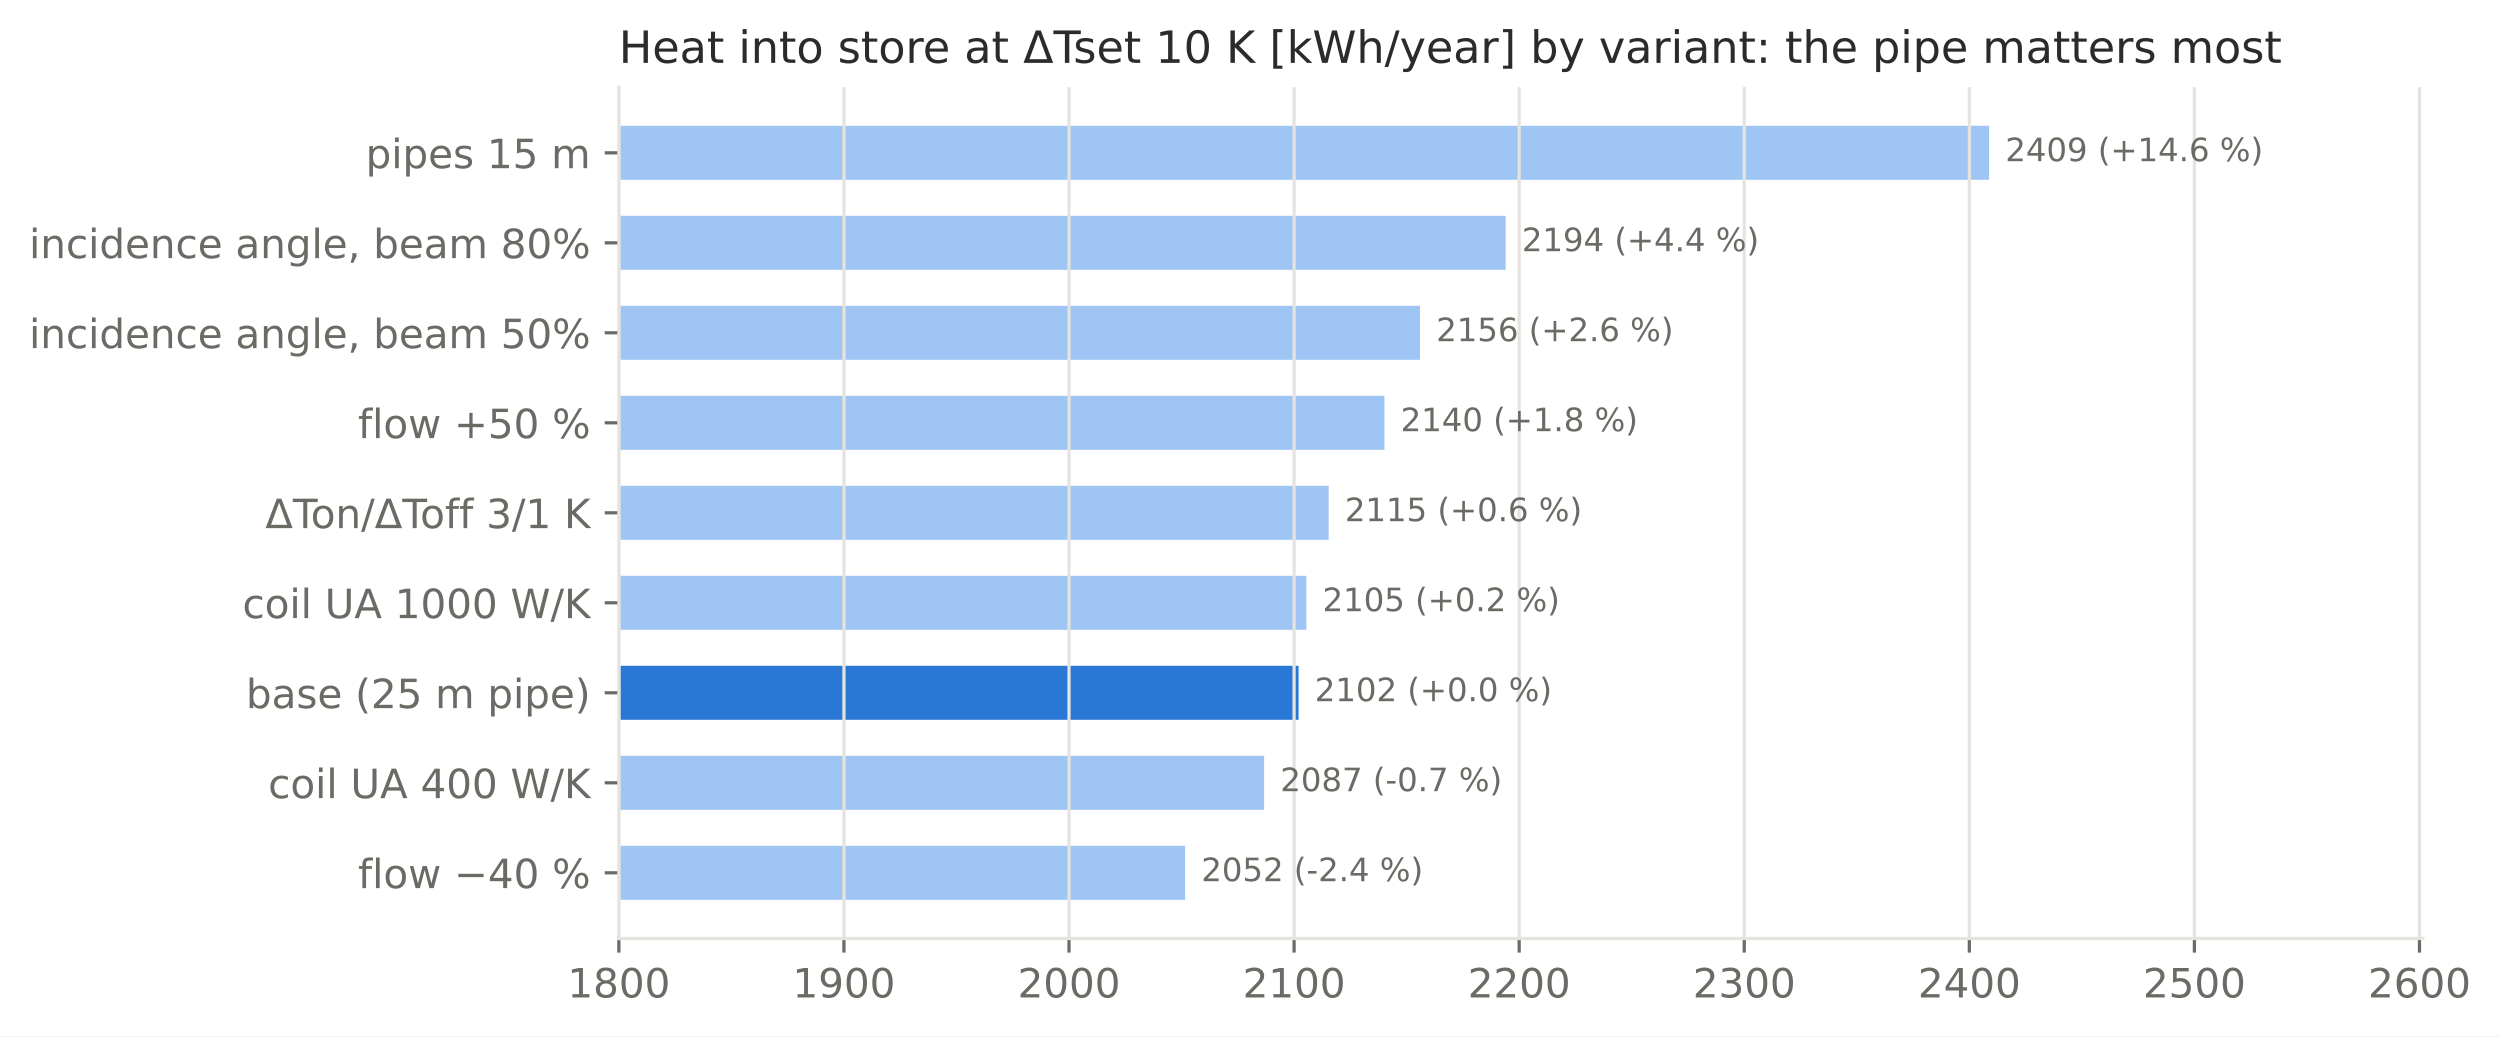
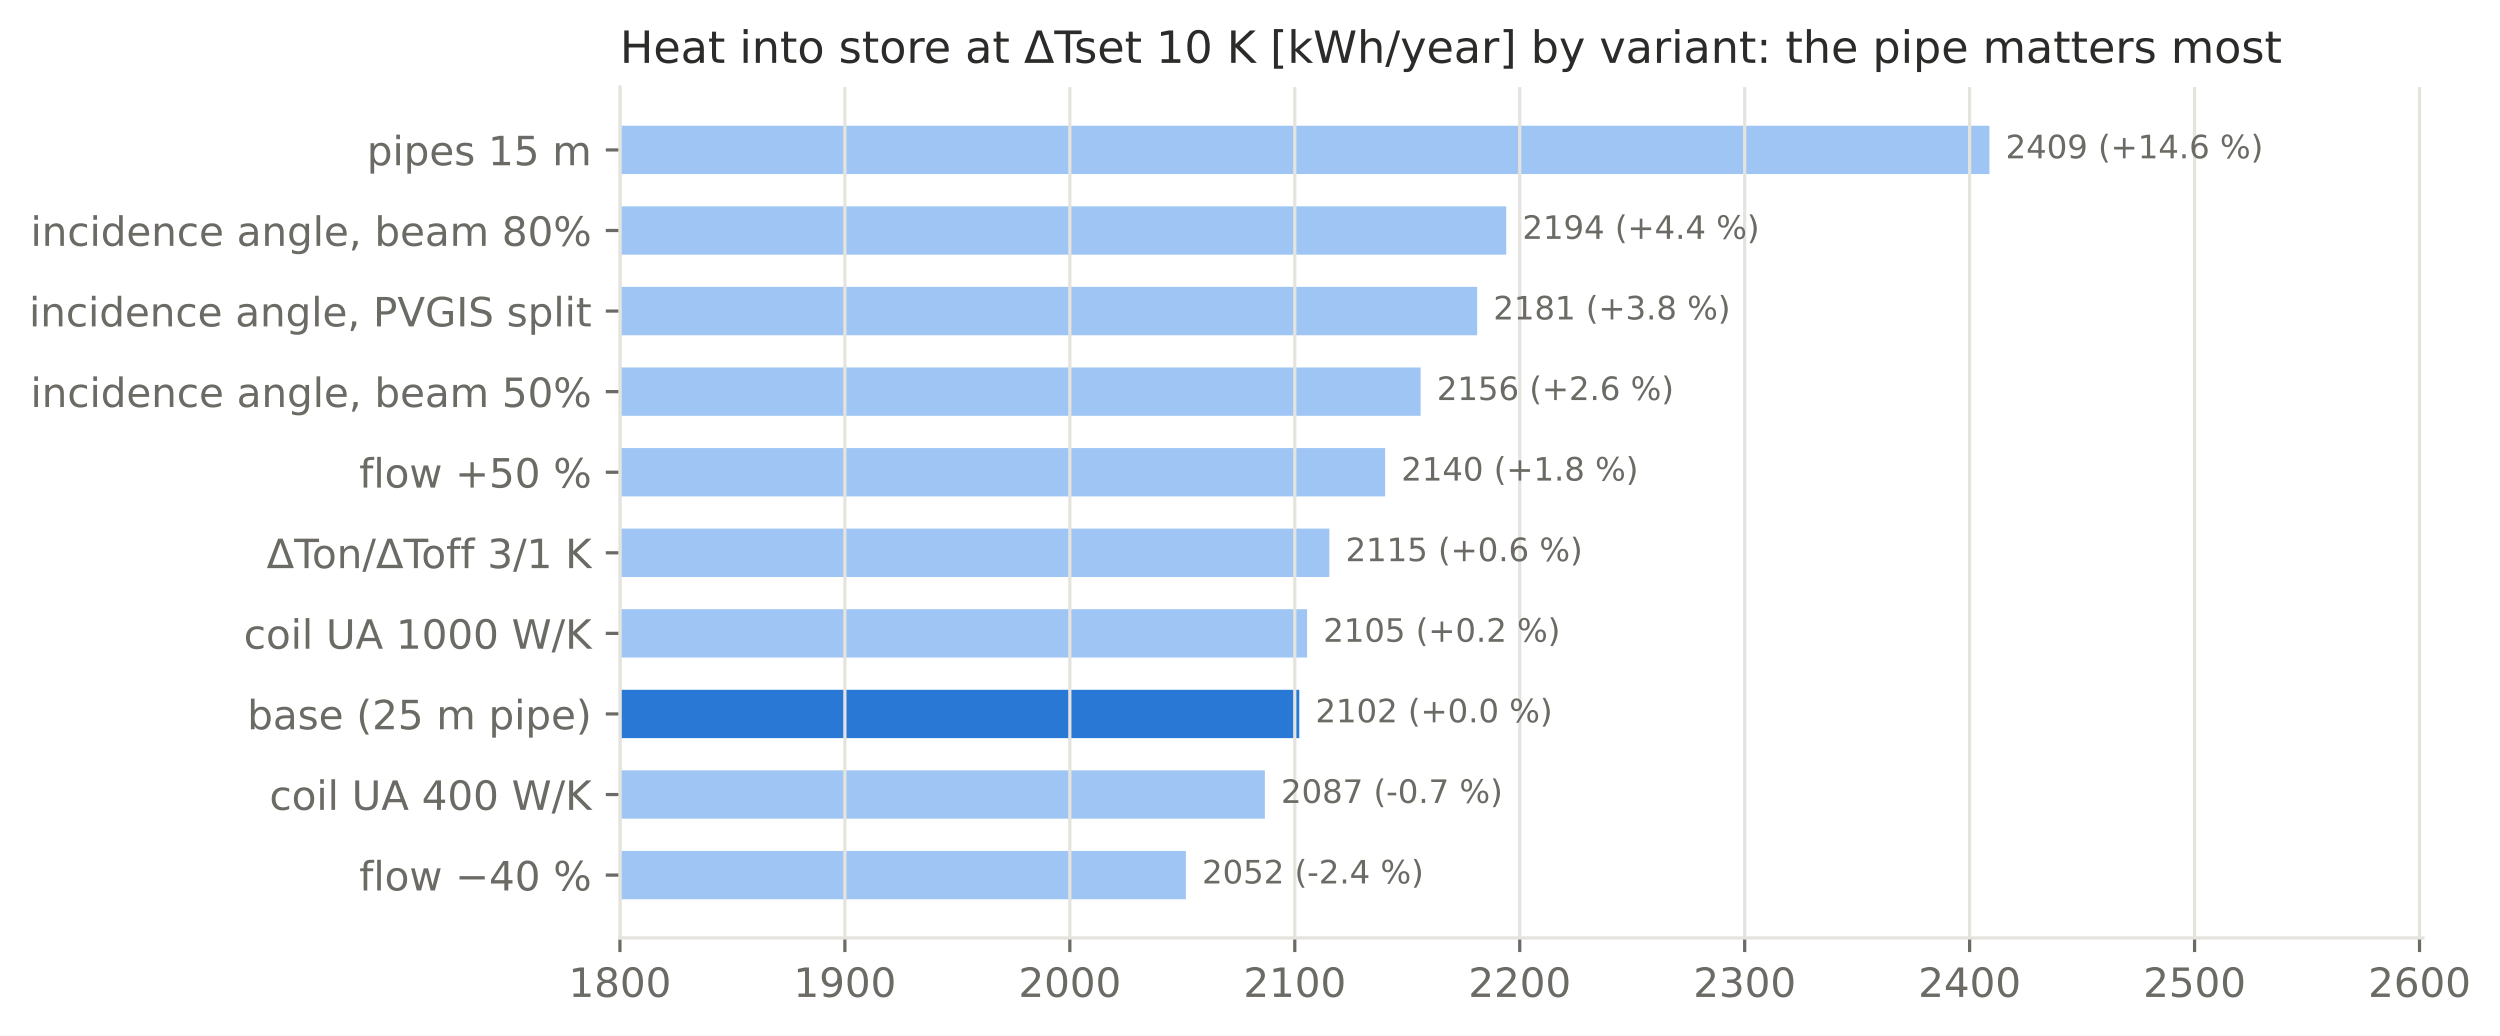
- <svg xmlns="http://www.w3.org/2000/svg" xmlns:xlink="http://www.w3.org/1999/xlink" width="618.627pt" height="256.43pt" viewBox="0 0 618.627 256.43" version="1.1">
+ <svg xmlns="http://www.w3.org/2000/svg" xmlns:xlink="http://www.w3.org/1999/xlink" width="618.983pt" height="256.43pt" viewBox="0 0 618.983 256.43" version="1.1">
  <defs>
    <style type="text/css">*{stroke-linejoin: round; stroke-linecap: butt}</style>
  </defs>
  <g id="figure_1">
    <g id="patch_1">
-       <path d="M 0 256.43  L 618.627 256.43  L 618.627 0  L 0 0  z " style="fill: #ffffff" />
+       <path d="M 0 256.43  L 618.983 256.43  L 618.983 0  L 0 0  z " style="fill: #ffffff" />
    </g>
    <g id="axes_1">
      <g id="patch_2">
-         <path d="M 153.137 232.23  L 599.538 232.23  L 599.538 21.558  L 153.137 21.558  z " style="fill: #ffffff" />
+         <path d="M 153.492 232.23  L 599.892 232.23  L 599.892 21.558  L 153.492 21.558  z " style="fill: #ffffff" />
      </g>
      <g id="patch_3">
-         <path d="M -849.382 222.654  L 293.257 222.654  L 293.257 209.292  L -849.382 209.292  z " clip-path="url(#p20b0837a6b)" style="fill: #9ec5f4" />
+         <path d="M -849.031 222.654  L 293.614 222.654  L 293.614 210.684  L -849.031 210.684  z " clip-path="url(#pce926cdbf0)" style="fill: #9ec5f4" />
      </g>
      <g id="patch_4">
-         <path d="M -849.382 200.385  L 312.814 200.385  L 312.814 187.023  L -849.382 187.023  z " clip-path="url(#p20b0837a6b)" style="fill: #9ec5f4" />
+         <path d="M -849.031 202.704  L 313.169 202.704  L 313.169 190.734  L -849.031 190.734  z " clip-path="url(#pce926cdbf0)" style="fill: #9ec5f4" />
      </g>
      <g id="patch_5">
-         <path d="M -849.382 178.115  L 321.334 178.115  L 321.334 164.753  L -849.382 164.753  z " clip-path="url(#p20b0837a6b)" style="fill: #2a78d6" />
+         <path d="M -849.031 182.754  L 321.691 182.754  L 321.691 170.784  L -849.031 170.784  z " clip-path="url(#pce926cdbf0)" style="fill: #2a78d6" />
      </g>
      <g id="patch_6">
-         <path d="M -849.382 155.845  L 323.266 155.845  L 323.266 142.483  L -849.382 142.483  z " clip-path="url(#p20b0837a6b)" style="fill: #9ec5f4" />
+         <path d="M -849.031 162.804  L 323.622 162.804  L 323.622 150.834  L -849.031 150.834  z " clip-path="url(#pce926cdbf0)" style="fill: #9ec5f4" />
      </g>
      <g id="patch_7">
-         <path d="M -849.382 133.575  L 328.785 133.575  L 328.785 120.213  L -849.382 120.213  z " clip-path="url(#p20b0837a6b)" style="fill: #9ec5f4" />
+         <path d="M -849.031 142.854  L 329.143 142.854  L 329.143 130.884  L -849.031 130.884  z " clip-path="url(#pce926cdbf0)" style="fill: #9ec5f4" />
      </g>
      <g id="patch_8">
-         <path d="M -849.382 111.305  L 342.585 111.305  L 342.585 97.944  L -849.382 97.944  z " clip-path="url(#p20b0837a6b)" style="fill: #9ec5f4" />
+         <path d="M -849.031 122.904  L 342.941 122.904  L 342.941 110.934  L -849.031 110.934  z " clip-path="url(#pce926cdbf0)" style="fill: #9ec5f4" />
      </g>
      <g id="patch_9">
-         <path d="M -849.382 89.036  L 351.388 89.036  L 351.388 75.674  L -849.382 75.674  z " clip-path="url(#p20b0837a6b)" style="fill: #9ec5f4" />
+         <path d="M -849.031 102.954  L 351.742 102.954  L 351.742 90.984  L -849.031 90.984  z " clip-path="url(#pce926cdbf0)" style="fill: #9ec5f4" />
      </g>
      <g id="patch_10">
-         <path d="M -849.382 66.766  L 372.577 66.766  L 372.577 53.404  L -849.382 53.404  z " clip-path="url(#p20b0837a6b)" style="fill: #9ec5f4" />
+         <path d="M -849.031 83.004  L 365.738 83.004  L 365.738 71.034  L -849.031 71.034  z " clip-path="url(#pce926cdbf0)" style="fill: #9ec5f4" />
      </g>
      <g id="patch_11">
-         <path d="M -849.382 44.496  L 492.21 44.496  L 492.21 31.134  L -849.382 31.134  z " clip-path="url(#p20b0837a6b)" style="fill: #9ec5f4" />
+         <path d="M -849.031 63.054  L 372.934 63.054  L 372.934 51.084  L -849.031 51.084  z " clip-path="url(#pce926cdbf0)" style="fill: #9ec5f4" />
+       </g>
+       <g id="patch_12">
+         <path d="M -849.031 43.104  L 492.565 43.104  L 492.565 31.134  L -849.031 31.134  z " clip-path="url(#pce926cdbf0)" style="fill: #9ec5f4" />
      </g>
      <g id="matplotlib.axis_1">
        <g id="xtick_1">
          <g id="line2d_1">
-             <path d="M 153.137 232.23  L 153.137 21.558  " clip-path="url(#p20b0837a6b)" style="fill: none; stroke: #e4e3de; stroke-width: 0.8; stroke-linecap: square" />
+             <path d="M 153.492 232.23  L 153.492 21.558  " clip-path="url(#pce926cdbf0)" style="fill: none; stroke: #e4e3de; stroke-width: 0.8; stroke-linecap: square" />
          </g>
          <g id="line2d_2">
            <defs>
-               <path id="md43ceb0563" d="M 0 0  L 0 3.5  " style="stroke: #6b6a64; stroke-width: 0.8" />
+               <path id="m6a60972b61" d="M 0 0  L 0 3.5  " style="stroke: #6b6a64; stroke-width: 0.8" />
            </defs>
            <g>
-               <use xlink:href="#md43ceb0563" x="153.137" y="232.23" style="fill: #6b6a64; stroke: #6b6a64; stroke-width: 0.8" />
+               <use xlink:href="#m6a60972b61" x="153.492" y="232.23" style="fill: #6b6a64; stroke: #6b6a64; stroke-width: 0.8" />
            </g>
          </g>
          <g id="text_1">
-             <text style="font-size: 10px; font-family: 'DejaVu Sans'; text-anchor: middle; fill: #6b6a64" x="153.137" y="246.828" transform="rotate(-0 153.1375 246.8279)">1800</text>
+             <text style="font-size: 10px; font-family: 'DejaVu Sans'; text-anchor: middle; fill: #6b6a64" x="153.492" y="246.828" transform="rotate(-0 153.4922 246.8279)">1800</text>
          </g>
        </g>
        <g id="xtick_2">
          <g id="line2d_3">
-             <path d="M 208.833 232.23  L 208.833 21.558  " clip-path="url(#p20b0837a6b)" style="fill: none; stroke: #e4e3de; stroke-width: 0.8; stroke-linecap: square" />
+             <path d="M 209.188 232.23  L 209.188 21.558  " clip-path="url(#pce926cdbf0)" style="fill: none; stroke: #e4e3de; stroke-width: 0.8; stroke-linecap: square" />
          </g>
          <g id="line2d_4">
            <g>
-               <use xlink:href="#md43ceb0563" x="208.833" y="232.23" style="fill: #6b6a64; stroke: #6b6a64; stroke-width: 0.8" />
+               <use xlink:href="#m6a60972b61" x="209.188" y="232.23" style="fill: #6b6a64; stroke: #6b6a64; stroke-width: 0.8" />
            </g>
          </g>
          <g id="text_2">
-             <text style="font-size: 10px; font-family: 'DejaVu Sans'; text-anchor: middle; fill: #6b6a64" x="208.833" y="246.828" transform="rotate(-0 208.833 246.8279)">1900</text>
+             <text style="font-size: 10px; font-family: 'DejaVu Sans'; text-anchor: middle; fill: #6b6a64" x="209.188" y="246.828" transform="rotate(-0 209.1879 246.8279)">1900</text>
          </g>
        </g>
        <g id="xtick_3">
          <g id="line2d_5">
-             <path d="M 264.529 232.23  L 264.529 21.558  " clip-path="url(#p20b0837a6b)" style="fill: none; stroke: #e4e3de; stroke-width: 0.8; stroke-linecap: square" />
+             <path d="M 264.884 232.23  L 264.884 21.558  " clip-path="url(#pce926cdbf0)" style="fill: none; stroke: #e4e3de; stroke-width: 0.8; stroke-linecap: square" />
          </g>
          <g id="line2d_6">
            <g>
-               <use xlink:href="#md43ceb0563" x="264.529" y="232.23" style="fill: #6b6a64; stroke: #6b6a64; stroke-width: 0.8" />
+               <use xlink:href="#m6a60972b61" x="264.884" y="232.23" style="fill: #6b6a64; stroke: #6b6a64; stroke-width: 0.8" />
            </g>
          </g>
          <g id="text_3">
-             <text style="font-size: 10px; font-family: 'DejaVu Sans'; text-anchor: middle; fill: #6b6a64" x="264.529" y="246.828" transform="rotate(-0 264.5286 246.8279)">2000</text>
+             <text style="font-size: 10px; font-family: 'DejaVu Sans'; text-anchor: middle; fill: #6b6a64" x="264.884" y="246.828" transform="rotate(-0 264.8836 246.8279)">2000</text>
          </g>
        </g>
        <g id="xtick_4">
          <g id="line2d_7">
-             <path d="M 320.224 232.23  L 320.224 21.558  " clip-path="url(#p20b0837a6b)" style="fill: none; stroke: #e4e3de; stroke-width: 0.8; stroke-linecap: square" />
+             <path d="M 320.579 232.23  L 320.579 21.558  " clip-path="url(#pce926cdbf0)" style="fill: none; stroke: #e4e3de; stroke-width: 0.8; stroke-linecap: square" />
          </g>
          <g id="line2d_8">
            <g>
-               <use xlink:href="#md43ceb0563" x="320.224" y="232.23" style="fill: #6b6a64; stroke: #6b6a64; stroke-width: 0.8" />
+               <use xlink:href="#m6a60972b61" x="320.579" y="232.23" style="fill: #6b6a64; stroke: #6b6a64; stroke-width: 0.8" />
            </g>
          </g>
          <g id="text_4">
-             <text style="font-size: 10px; font-family: 'DejaVu Sans'; text-anchor: middle; fill: #6b6a64" x="320.224" y="246.828" transform="rotate(-0 320.2241 246.8279)">2100</text>
+             <text style="font-size: 10px; font-family: 'DejaVu Sans'; text-anchor: middle; fill: #6b6a64" x="320.579" y="246.828" transform="rotate(-0 320.5793 246.8279)">2100</text>
          </g>
        </g>
        <g id="xtick_5">
          <g id="line2d_9">
-             <path d="M 375.92 232.23  L 375.92 21.558  " clip-path="url(#p20b0837a6b)" style="fill: none; stroke: #e4e3de; stroke-width: 0.8; stroke-linecap: square" />
+             <path d="M 376.275 232.23  L 376.275 21.558  " clip-path="url(#pce926cdbf0)" style="fill: none; stroke: #e4e3de; stroke-width: 0.8; stroke-linecap: square" />
          </g>
          <g id="line2d_10">
            <g>
-               <use xlink:href="#md43ceb0563" x="375.92" y="232.23" style="fill: #6b6a64; stroke: #6b6a64; stroke-width: 0.8" />
+               <use xlink:href="#m6a60972b61" x="376.275" y="232.23" style="fill: #6b6a64; stroke: #6b6a64; stroke-width: 0.8" />
            </g>
          </g>
          <g id="text_5">
-             <text style="font-size: 10px; font-family: 'DejaVu Sans'; text-anchor: middle; fill: #6b6a64" x="375.92" y="246.828" transform="rotate(-0 375.9197 246.8279)">2200</text>
+             <text style="font-size: 10px; font-family: 'DejaVu Sans'; text-anchor: middle; fill: #6b6a64" x="376.275" y="246.828" transform="rotate(-0 376.275 246.8279)">2200</text>
          </g>
        </g>
        <g id="xtick_6">
          <g id="line2d_11">
-             <path d="M 431.615 232.23  L 431.615 21.558  " clip-path="url(#p20b0837a6b)" style="fill: none; stroke: #e4e3de; stroke-width: 0.8; stroke-linecap: square" />
+             <path d="M 431.971 232.23  L 431.971 21.558  " clip-path="url(#pce926cdbf0)" style="fill: none; stroke: #e4e3de; stroke-width: 0.8; stroke-linecap: square" />
          </g>
          <g id="line2d_12">
            <g>
-               <use xlink:href="#md43ceb0563" x="431.615" y="232.23" style="fill: #6b6a64; stroke: #6b6a64; stroke-width: 0.8" />
+               <use xlink:href="#m6a60972b61" x="431.971" y="232.23" style="fill: #6b6a64; stroke: #6b6a64; stroke-width: 0.8" />
            </g>
          </g>
          <g id="text_6">
-             <text style="font-size: 10px; font-family: 'DejaVu Sans'; text-anchor: middle; fill: #6b6a64" x="431.615" y="246.828" transform="rotate(-0 431.6152 246.8279)">2300</text>
+             <text style="font-size: 10px; font-family: 'DejaVu Sans'; text-anchor: middle; fill: #6b6a64" x="431.971" y="246.828" transform="rotate(-0 431.9707 246.8279)">2300</text>
          </g>
        </g>
        <g id="xtick_7">
          <g id="line2d_13">
-             <path d="M 487.311 232.23  L 487.311 21.558  " clip-path="url(#p20b0837a6b)" style="fill: none; stroke: #e4e3de; stroke-width: 0.8; stroke-linecap: square" />
+             <path d="M 487.666 232.23  L 487.666 21.558  " clip-path="url(#pce926cdbf0)" style="fill: none; stroke: #e4e3de; stroke-width: 0.8; stroke-linecap: square" />
          </g>
          <g id="line2d_14">
            <g>
-               <use xlink:href="#md43ceb0563" x="487.311" y="232.23" style="fill: #6b6a64; stroke: #6b6a64; stroke-width: 0.8" />
+               <use xlink:href="#m6a60972b61" x="487.666" y="232.23" style="fill: #6b6a64; stroke: #6b6a64; stroke-width: 0.8" />
            </g>
          </g>
          <g id="text_7">
-             <text style="font-size: 10px; font-family: 'DejaVu Sans'; text-anchor: middle; fill: #6b6a64" x="487.311" y="246.828" transform="rotate(-0 487.3107 246.8279)">2400</text>
+             <text style="font-size: 10px; font-family: 'DejaVu Sans'; text-anchor: middle; fill: #6b6a64" x="487.666" y="246.828" transform="rotate(-0 487.6664 246.8279)">2400</text>
          </g>
        </g>
        <g id="xtick_8">
          <g id="line2d_15">
-             <path d="M 543.006 232.23  L 543.006 21.558  " clip-path="url(#p20b0837a6b)" style="fill: none; stroke: #e4e3de; stroke-width: 0.8; stroke-linecap: square" />
+             <path d="M 543.362 232.23  L 543.362 21.558  " clip-path="url(#pce926cdbf0)" style="fill: none; stroke: #e4e3de; stroke-width: 0.8; stroke-linecap: square" />
          </g>
          <g id="line2d_16">
            <g>
-               <use xlink:href="#md43ceb0563" x="543.006" y="232.23" style="fill: #6b6a64; stroke: #6b6a64; stroke-width: 0.8" />
+               <use xlink:href="#m6a60972b61" x="543.362" y="232.23" style="fill: #6b6a64; stroke: #6b6a64; stroke-width: 0.8" />
            </g>
          </g>
          <g id="text_8">
-             <text style="font-size: 10px; font-family: 'DejaVu Sans'; text-anchor: middle; fill: #6b6a64" x="543.006" y="246.828" transform="rotate(-0 543.0063 246.8279)">2500</text>
+             <text style="font-size: 10px; font-family: 'DejaVu Sans'; text-anchor: middle; fill: #6b6a64" x="543.362" y="246.828" transform="rotate(-0 543.3621 246.8279)">2500</text>
          </g>
        </g>
        <g id="xtick_9">
          <g id="line2d_17">
-             <path d="M 598.702 232.23  L 598.702 21.558  " clip-path="url(#p20b0837a6b)" style="fill: none; stroke: #e4e3de; stroke-width: 0.8; stroke-linecap: square" />
+             <path d="M 599.058 232.23  L 599.058 21.558  " clip-path="url(#pce926cdbf0)" style="fill: none; stroke: #e4e3de; stroke-width: 0.8; stroke-linecap: square" />
          </g>
          <g id="line2d_18">
            <g>
-               <use xlink:href="#md43ceb0563" x="598.702" y="232.23" style="fill: #6b6a64; stroke: #6b6a64; stroke-width: 0.8" />
+               <use xlink:href="#m6a60972b61" x="599.058" y="232.23" style="fill: #6b6a64; stroke: #6b6a64; stroke-width: 0.8" />
            </g>
          </g>
          <g id="text_9">
-             <text style="font-size: 10px; font-family: 'DejaVu Sans'; text-anchor: middle; fill: #6b6a64" x="598.702" y="246.828" transform="rotate(-0 598.7018 246.8279)">2600</text>
+             <text style="font-size: 10px; font-family: 'DejaVu Sans'; text-anchor: middle; fill: #6b6a64" x="599.058" y="246.828" transform="rotate(-0 599.0578 246.8279)">2600</text>
          </g>
        </g>
      </g>
      <g id="matplotlib.axis_2">
        <g id="ytick_1">
          <g id="line2d_19">
            <defs>
-               <path id="m3a51ddc9c2" d="M 0 0  L -3.5 0  " style="stroke: #6b6a64; stroke-width: 0.8" />
+               <path id="mfe289ec96a" d="M 0 0  L -3.5 0  " style="stroke: #6b6a64; stroke-width: 0.8" />
            </defs>
            <g>
-               <use xlink:href="#m3a51ddc9c2" x="153.137" y="215.973" style="fill: #6b6a64; stroke: #6b6a64; stroke-width: 0.8" />
+               <use xlink:href="#mfe289ec96a" x="153.492" y="216.669" style="fill: #6b6a64; stroke: #6b6a64; stroke-width: 0.8" />
            </g>
          </g>
          <g id="text_10">
-             <text style="font-size: 10px; font-family: 'DejaVu Sans'; text-anchor: end; fill: #6b6a64" x="146.137" y="219.773" transform="rotate(-0 146.1375 219.7726)">flow −40 %</text>
+             <text style="font-size: 10px; font-family: 'DejaVu Sans'; text-anchor: end; fill: #6b6a64" x="146.492" y="220.469" transform="rotate(-0 146.4922 220.4685)">flow −40 %</text>
          </g>
        </g>
        <g id="ytick_2">
          <g id="line2d_20">
            <g>
-               <use xlink:href="#m3a51ddc9c2" x="153.137" y="193.704" style="fill: #6b6a64; stroke: #6b6a64; stroke-width: 0.8" />
+               <use xlink:href="#mfe289ec96a" x="153.492" y="196.719" style="fill: #6b6a64; stroke: #6b6a64; stroke-width: 0.8" />
            </g>
          </g>
          <g id="text_11">
-             <text style="font-size: 10px; font-family: 'DejaVu Sans'; text-anchor: end; fill: #6b6a64" x="146.137" y="197.503" transform="rotate(-0 146.1375 197.5028)">coil UA 400 W/K</text>
+             <text style="font-size: 10px; font-family: 'DejaVu Sans'; text-anchor: end; fill: #6b6a64" x="146.492" y="200.518" transform="rotate(-0 146.4922 200.5185)">coil UA 400 W/K</text>
          </g>
        </g>
        <g id="ytick_3">
          <g id="line2d_21">
            <g>
-               <use xlink:href="#m3a51ddc9c2" x="153.137" y="171.434" style="fill: #6b6a64; stroke: #6b6a64; stroke-width: 0.8" />
+               <use xlink:href="#mfe289ec96a" x="153.492" y="176.769" style="fill: #6b6a64; stroke: #6b6a64; stroke-width: 0.8" />
            </g>
          </g>
          <g id="text_12">
-             <text style="font-size: 10px; font-family: 'DejaVu Sans'; text-anchor: end; fill: #6b6a64" x="146.137" y="175.233" transform="rotate(-0 146.1375 175.233)">base (25 m pipe)</text>
+             <text style="font-size: 10px; font-family: 'DejaVu Sans'; text-anchor: end; fill: #6b6a64" x="146.492" y="180.569" transform="rotate(-0 146.4922 180.5685)">base (25 m pipe)</text>
          </g>
        </g>
        <g id="ytick_4">
          <g id="line2d_22">
            <g>
-               <use xlink:href="#m3a51ddc9c2" x="153.137" y="149.164" style="fill: #6b6a64; stroke: #6b6a64; stroke-width: 0.8" />
+               <use xlink:href="#mfe289ec96a" x="153.492" y="156.819" style="fill: #6b6a64; stroke: #6b6a64; stroke-width: 0.8" />
            </g>
          </g>
          <g id="text_13">
-             <text style="font-size: 10px; font-family: 'DejaVu Sans'; text-anchor: end; fill: #6b6a64" x="146.137" y="152.963" transform="rotate(-0 146.1375 152.9633)">coil UA 1000 W/K</text>
+             <text style="font-size: 10px; font-family: 'DejaVu Sans'; text-anchor: end; fill: #6b6a64" x="146.492" y="160.619" transform="rotate(-0 146.4922 160.6185)">coil UA 1000 W/K</text>
          </g>
        </g>
        <g id="ytick_5">
          <g id="line2d_23">
            <g>
-               <use xlink:href="#m3a51ddc9c2" x="153.137" y="126.894" style="fill: #6b6a64; stroke: #6b6a64; stroke-width: 0.8" />
+               <use xlink:href="#mfe289ec96a" x="153.492" y="136.869" style="fill: #6b6a64; stroke: #6b6a64; stroke-width: 0.8" />
            </g>
          </g>
          <g id="text_14">
-             <text style="font-size: 10px; font-family: 'DejaVu Sans'; text-anchor: end; fill: #6b6a64" x="146.137" y="130.694" transform="rotate(-0 146.1375 130.6935)">ΔTon/ΔToff 3/1 K</text>
+             <text style="font-size: 10px; font-family: 'DejaVu Sans'; text-anchor: end; fill: #6b6a64" x="146.492" y="140.668" transform="rotate(-0 146.4922 140.6685)">ΔTon/ΔToff 3/1 K</text>
          </g>
        </g>
        <g id="ytick_6">
          <g id="line2d_24">
            <g>
-               <use xlink:href="#m3a51ddc9c2" x="153.137" y="104.625" style="fill: #6b6a64; stroke: #6b6a64; stroke-width: 0.8" />
+               <use xlink:href="#mfe289ec96a" x="153.492" y="116.919" style="fill: #6b6a64; stroke: #6b6a64; stroke-width: 0.8" />
            </g>
          </g>
          <g id="text_15">
-             <text style="font-size: 10px; font-family: 'DejaVu Sans'; text-anchor: end; fill: #6b6a64" x="146.137" y="108.424" transform="rotate(-0 146.1375 108.4237)">flow +50 %</text>
+             <text style="font-size: 10px; font-family: 'DejaVu Sans'; text-anchor: end; fill: #6b6a64" x="146.492" y="120.719" transform="rotate(-0 146.4922 120.7185)">flow +50 %</text>
          </g>
        </g>
        <g id="ytick_7">
          <g id="line2d_25">
            <g>
-               <use xlink:href="#m3a51ddc9c2" x="153.137" y="82.355" style="fill: #6b6a64; stroke: #6b6a64; stroke-width: 0.8" />
+               <use xlink:href="#mfe289ec96a" x="153.492" y="96.969" style="fill: #6b6a64; stroke: #6b6a64; stroke-width: 0.8" />
            </g>
          </g>
          <g id="text_16">
-             <text style="font-size: 10px; font-family: 'DejaVu Sans'; text-anchor: end; fill: #6b6a64" x="146.137" y="86.154" transform="rotate(-0 146.1375 86.15396)">incidence angle, beam 50%</text>
+             <text style="font-size: 10px; font-family: 'DejaVu Sans'; text-anchor: end; fill: #6b6a64" x="146.492" y="100.769" transform="rotate(-0 146.4922 100.7685)">incidence angle, beam 50%</text>
          </g>
        </g>
        <g id="ytick_8">
          <g id="line2d_26">
            <g>
-               <use xlink:href="#m3a51ddc9c2" x="153.137" y="60.085" style="fill: #6b6a64; stroke: #6b6a64; stroke-width: 0.8" />
+               <use xlink:href="#mfe289ec96a" x="153.492" y="77.019" style="fill: #6b6a64; stroke: #6b6a64; stroke-width: 0.8" />
            </g>
          </g>
          <g id="text_17">
-             <text style="font-size: 10px; font-family: 'DejaVu Sans'; text-anchor: end; fill: #6b6a64" x="146.137" y="63.884" transform="rotate(-0 146.1375 63.8842)">incidence angle, beam 80%</text>
+             <text style="font-size: 10px; font-family: 'DejaVu Sans'; text-anchor: end; fill: #6b6a64" x="146.492" y="80.819" transform="rotate(-0 146.4922 80.8185)">incidence angle, PVGIS split</text>
          </g>
        </g>
        <g id="ytick_9">
          <g id="line2d_27">
            <g>
-               <use xlink:href="#m3a51ddc9c2" x="153.137" y="37.815" style="fill: #6b6a64; stroke: #6b6a64; stroke-width: 0.8" />
+               <use xlink:href="#mfe289ec96a" x="153.492" y="57.069" style="fill: #6b6a64; stroke: #6b6a64; stroke-width: 0.8" />
            </g>
          </g>
          <g id="text_18">
-             <text style="font-size: 10px; font-family: 'DejaVu Sans'; text-anchor: end; fill: #6b6a64" x="146.137" y="41.614" transform="rotate(-0 146.1375 41.61443)">pipes 15 m</text>
-           </g>
-         </g>
-       </g>
-       <g id="patch_12">
-         <path d="M 153.137 232.23  L 153.137 21.558  " style="fill: none; stroke: #e4e3de; stroke-width: 0.8; stroke-linejoin: miter; stroke-linecap: square" />
+             <text style="font-size: 10px; font-family: 'DejaVu Sans'; text-anchor: end; fill: #6b6a64" x="146.492" y="60.868" transform="rotate(-0 146.4922 60.8685)">incidence angle, beam 80%</text>
+           </g>
+         </g>
+         <g id="ytick_10">
+           <g id="line2d_28">
+             <g>
+               <use xlink:href="#mfe289ec96a" x="153.492" y="37.119" style="fill: #6b6a64; stroke: #6b6a64; stroke-width: 0.8" />
+             </g>
+           </g>
+           <g id="text_19">
+             <text style="font-size: 10px; font-family: 'DejaVu Sans'; text-anchor: end; fill: #6b6a64" x="146.492" y="40.919" transform="rotate(-0 146.4922 40.9185)">pipes 15 m</text>
+           </g>
+         </g>
      </g>
      <g id="patch_13">
-         <path d="M 153.137 232.23  L 599.538 232.23  " style="fill: none; stroke: #e4e3de; stroke-width: 0.8; stroke-linejoin: miter; stroke-linecap: square" />
-       </g>
-       <g id="text_19">
-         <text style="font-size: 8px; font-family: 'DejaVu Sans'; text-anchor: start; fill: #6b6a64" x="297.257" y="218.051" transform="rotate(-0 297.2574 218.0515)">2052 (-2.4 %)</text>
+         <path d="M 153.492 232.23  L 153.492 21.558  " style="fill: none; stroke: #e4e3de; stroke-width: 0.8; stroke-linejoin: miter; stroke-linecap: square" />
+       </g>
+       <g id="patch_14">
+         <path d="M 153.492 232.23  L 599.892 232.23  " style="fill: none; stroke: #e4e3de; stroke-width: 0.8; stroke-linejoin: miter; stroke-linecap: square" />
      </g>
      <g id="text_20">
-         <text style="font-size: 8px; font-family: 'DejaVu Sans'; text-anchor: start; fill: #6b6a64" x="316.814" y="195.782" transform="rotate(-0 316.8135 195.7817)">2087 (-0.7 %)</text>
+         <text style="font-size: 8px; font-family: 'DejaVu Sans'; text-anchor: start; fill: #6b6a64" x="297.614" y="218.747" transform="rotate(-0 297.6137 218.7474)">2052 (-2.4 %)</text>
      </g>
      <g id="text_21">
-         <text style="font-size: 8px; font-family: 'DejaVu Sans'; text-anchor: start; fill: #6b6a64" x="325.334" y="173.512" transform="rotate(-0 325.3343 173.5119)">2102 (+0.0 %)</text>
+         <text style="font-size: 8px; font-family: 'DejaVu Sans'; text-anchor: start; fill: #6b6a64" x="317.169" y="198.797" transform="rotate(-0 317.1693 198.7974)">2087 (-0.7 %)</text>
      </g>
      <g id="text_22">
-         <text style="font-size: 8px; font-family: 'DejaVu Sans'; text-anchor: start; fill: #6b6a64" x="327.266" y="151.242" transform="rotate(-0 327.2662 151.2422)">2105 (+0.2 %)</text>
+         <text style="font-size: 8px; font-family: 'DejaVu Sans'; text-anchor: start; fill: #6b6a64" x="325.691" y="178.847" transform="rotate(-0 325.6906 178.8474)">2102 (+0.0 %)</text>
      </g>
      <g id="text_23">
-         <text style="font-size: 8px; font-family: 'DejaVu Sans'; text-anchor: start; fill: #6b6a64" x="332.785" y="128.972" transform="rotate(-0 332.7853 128.9724)">2115 (+0.6 %)</text>
+         <text style="font-size: 8px; font-family: 'DejaVu Sans'; text-anchor: start; fill: #6b6a64" x="327.622" y="158.897" transform="rotate(-0 327.6222 158.8974)">2105 (+0.2 %)</text>
      </g>
      <g id="text_24">
-         <text style="font-size: 8px; font-family: 'DejaVu Sans'; text-anchor: start; fill: #6b6a64" x="346.585" y="106.703" transform="rotate(-0 346.5851 106.7026)">2140 (+1.8 %)</text>
+         <text style="font-size: 8px; font-family: 'DejaVu Sans'; text-anchor: start; fill: #6b6a64" x="333.143" y="138.947" transform="rotate(-0 333.1427 138.9474)">2115 (+0.6 %)</text>
      </g>
      <g id="text_25">
-         <text style="font-size: 8px; font-family: 'DejaVu Sans'; text-anchor: start; fill: #6b6a64" x="355.388" y="84.433" transform="rotate(-0 355.3884 84.43287)">2156 (+2.6 %)</text>
+         <text style="font-size: 8px; font-family: 'DejaVu Sans'; text-anchor: start; fill: #6b6a64" x="346.941" y="118.997" transform="rotate(-0 346.9406 118.9974)">2140 (+1.8 %)</text>
      </g>
      <g id="text_26">
-         <text style="font-size: 8px; font-family: 'DejaVu Sans'; text-anchor: start; fill: #6b6a64" x="376.577" y="62.163" transform="rotate(-0 376.5774 62.1631)">2194 (+4.4 %)</text>
+         <text style="font-size: 8px; font-family: 'DejaVu Sans'; text-anchor: start; fill: #6b6a64" x="355.742" y="99.047" transform="rotate(-0 355.7424 99.04741)">2156 (+2.6 %)</text>
      </g>
      <g id="text_27">
-         <text style="font-size: 8px; font-family: 'DejaVu Sans'; text-anchor: start; fill: #6b6a64" x="496.21" y="39.893" transform="rotate(-0 496.2101 39.89334)">2409 (+14.6 %)</text>
+         <text style="font-size: 8px; font-family: 'DejaVu Sans'; text-anchor: start; fill: #6b6a64" x="369.738" y="79.097" transform="rotate(-0 369.7382 79.09741)">2181 (+3.8 %)</text>
      </g>
      <g id="text_28">
-         <text style="font-size: 11px; font-family: 'DejaVu Sans'; text-anchor: start; fill: #2b2b29" x="153.137" y="15.558" transform="rotate(-0 153.1375 15.55828)">Heat into store at ΔTset 10 K [kWh/year] by variant: the pipe matters most</text>
+         <text style="font-size: 8px; font-family: 'DejaVu Sans'; text-anchor: start; fill: #6b6a64" x="376.934" y="59.147" transform="rotate(-0 376.9336 59.14741)">2194 (+4.4 %)</text>
+       </g>
+       <g id="text_29">
+         <text style="font-size: 8px; font-family: 'DejaVu Sans'; text-anchor: start; fill: #6b6a64" x="496.565" y="39.197" transform="rotate(-0 496.5646 39.19741)">2409 (+14.6 %)</text>
+       </g>
+       <g id="text_30">
+         <text style="font-size: 11px; font-family: 'DejaVu Sans'; text-anchor: start; fill: #2b2b29" x="153.492" y="15.558" transform="rotate(-0 153.4922 15.55828)">Heat into store at ΔTset 10 K [kWh/year] by variant: the pipe matters most</text>
      </g>
    </g>
  </g>
  <defs>
-     <clipPath id="p20b0837a6b">
-       <rect x="153.137" y="21.558" width="446.4" height="210.672" />
+     <clipPath id="pce926cdbf0">
+       <rect x="153.492" y="21.558" width="446.4" height="210.672" />
    </clipPath>
  </defs>
</svg>
